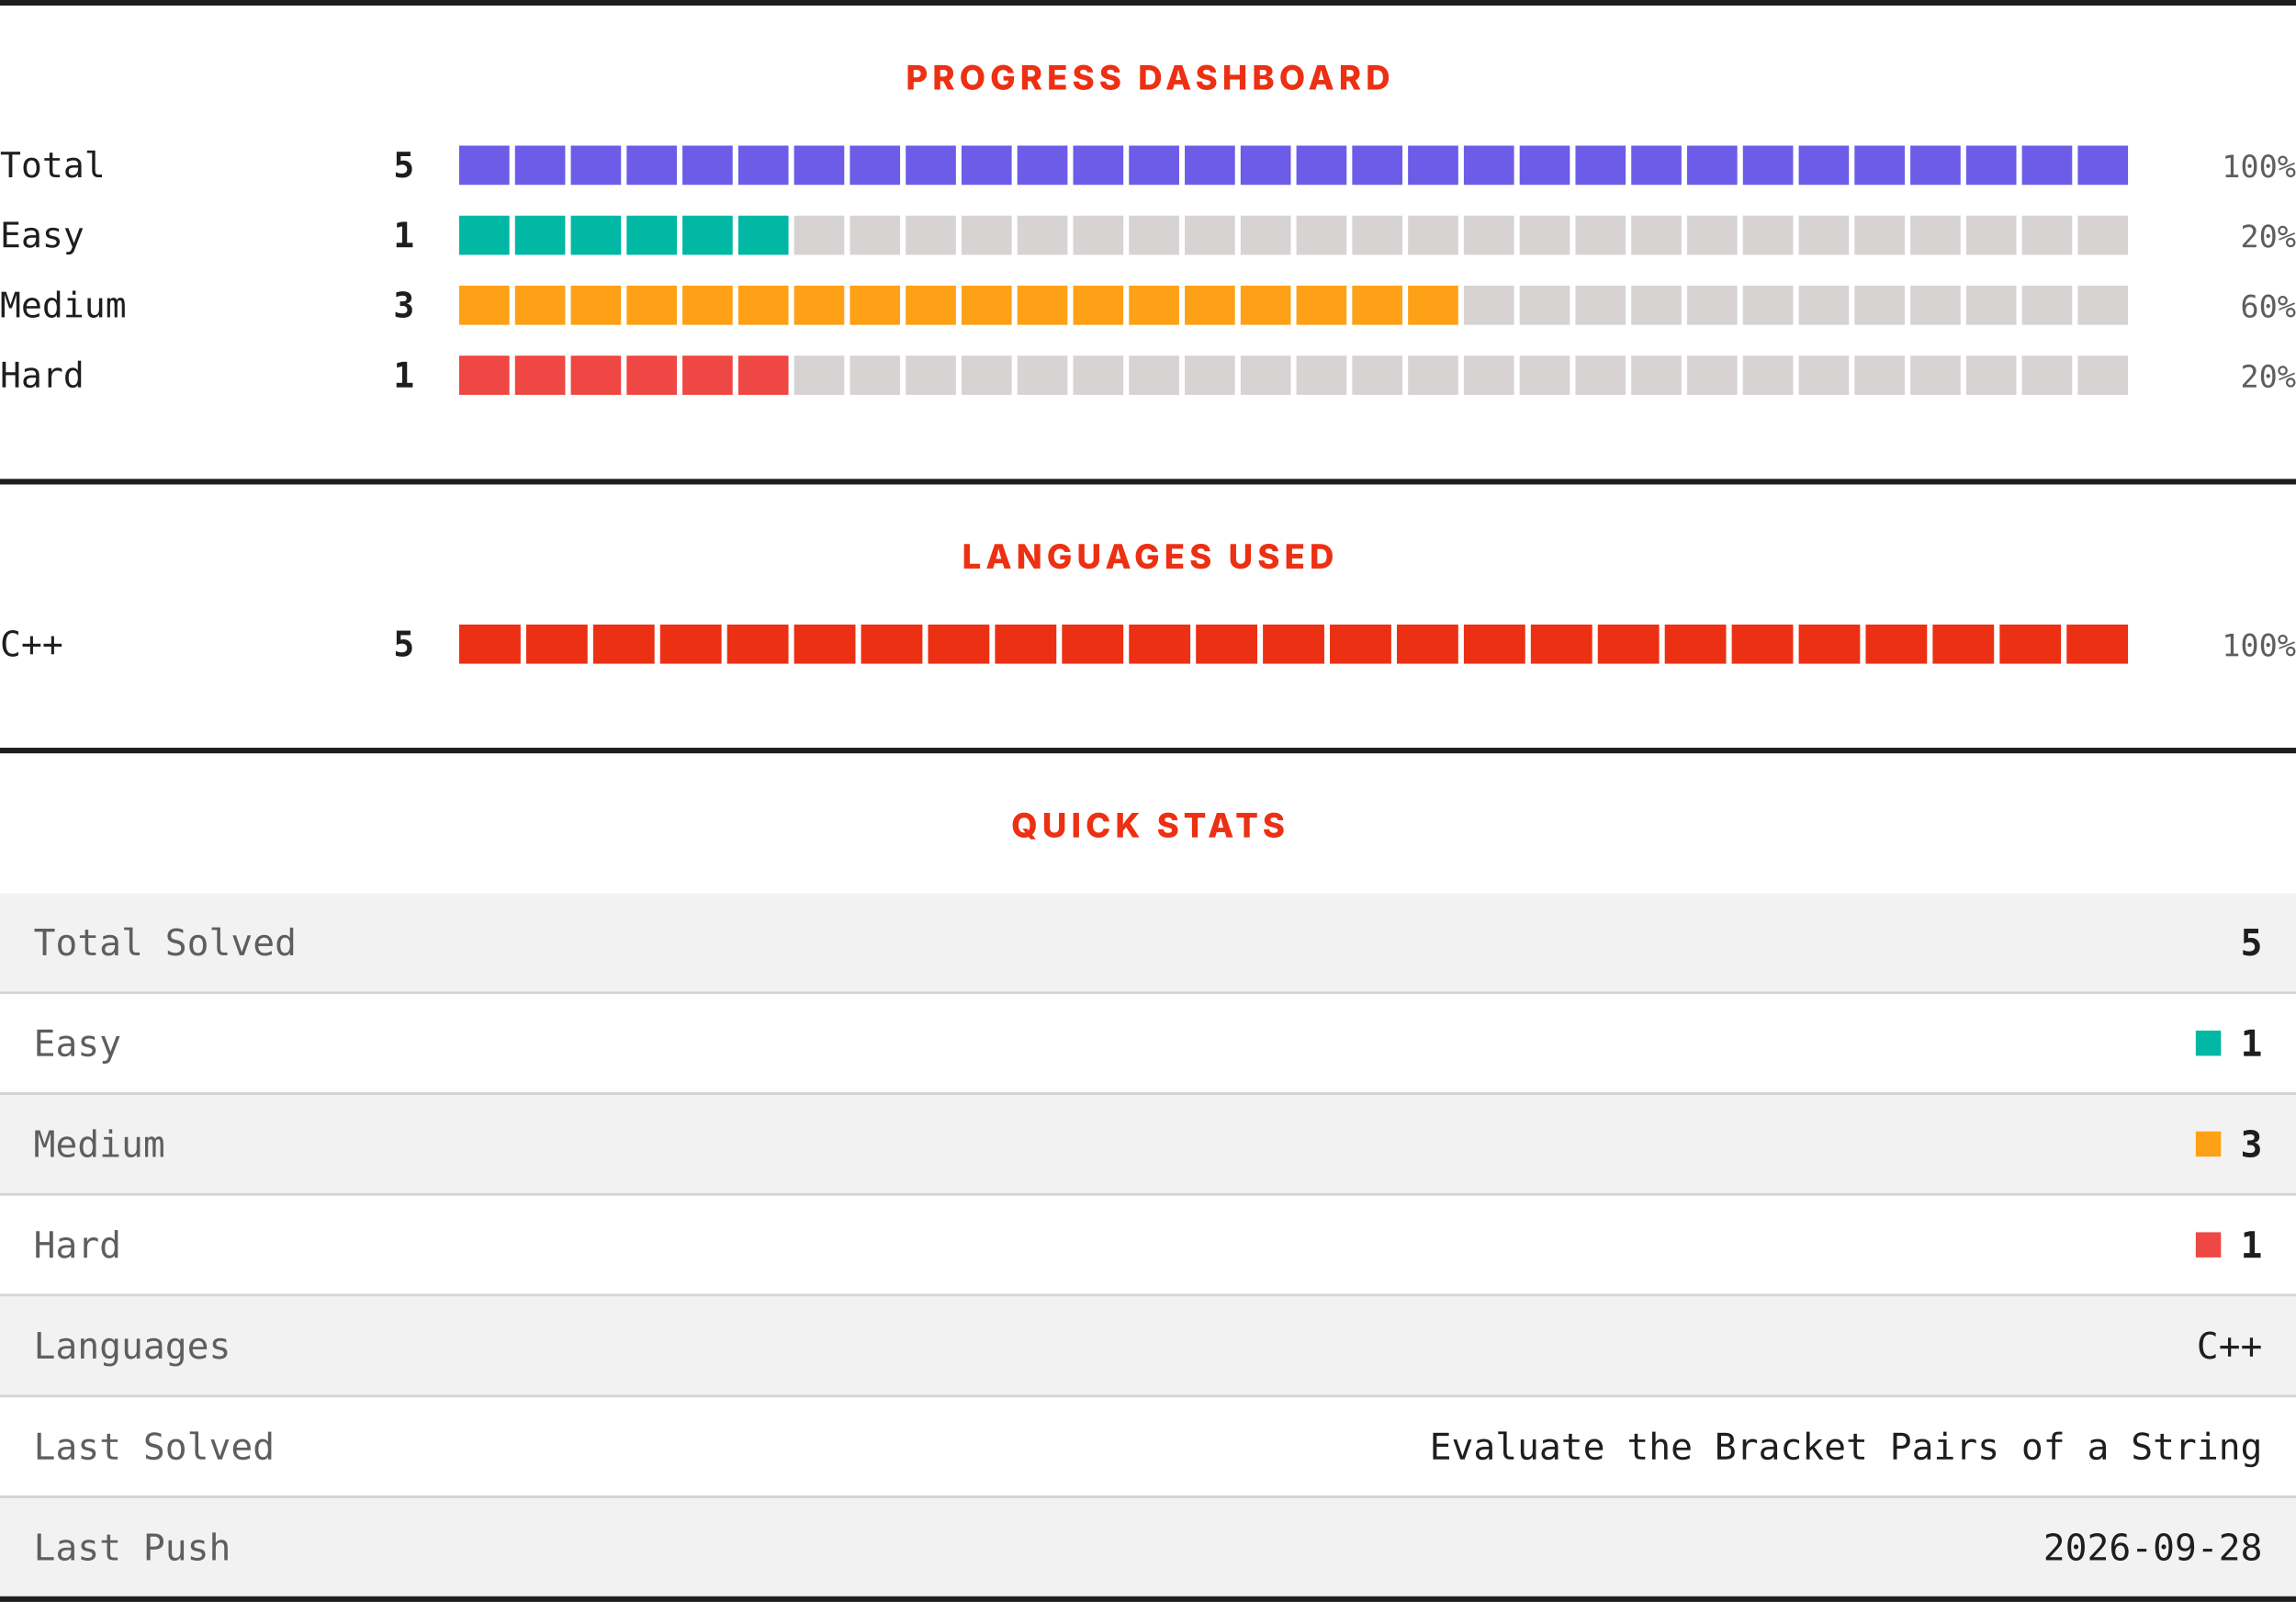
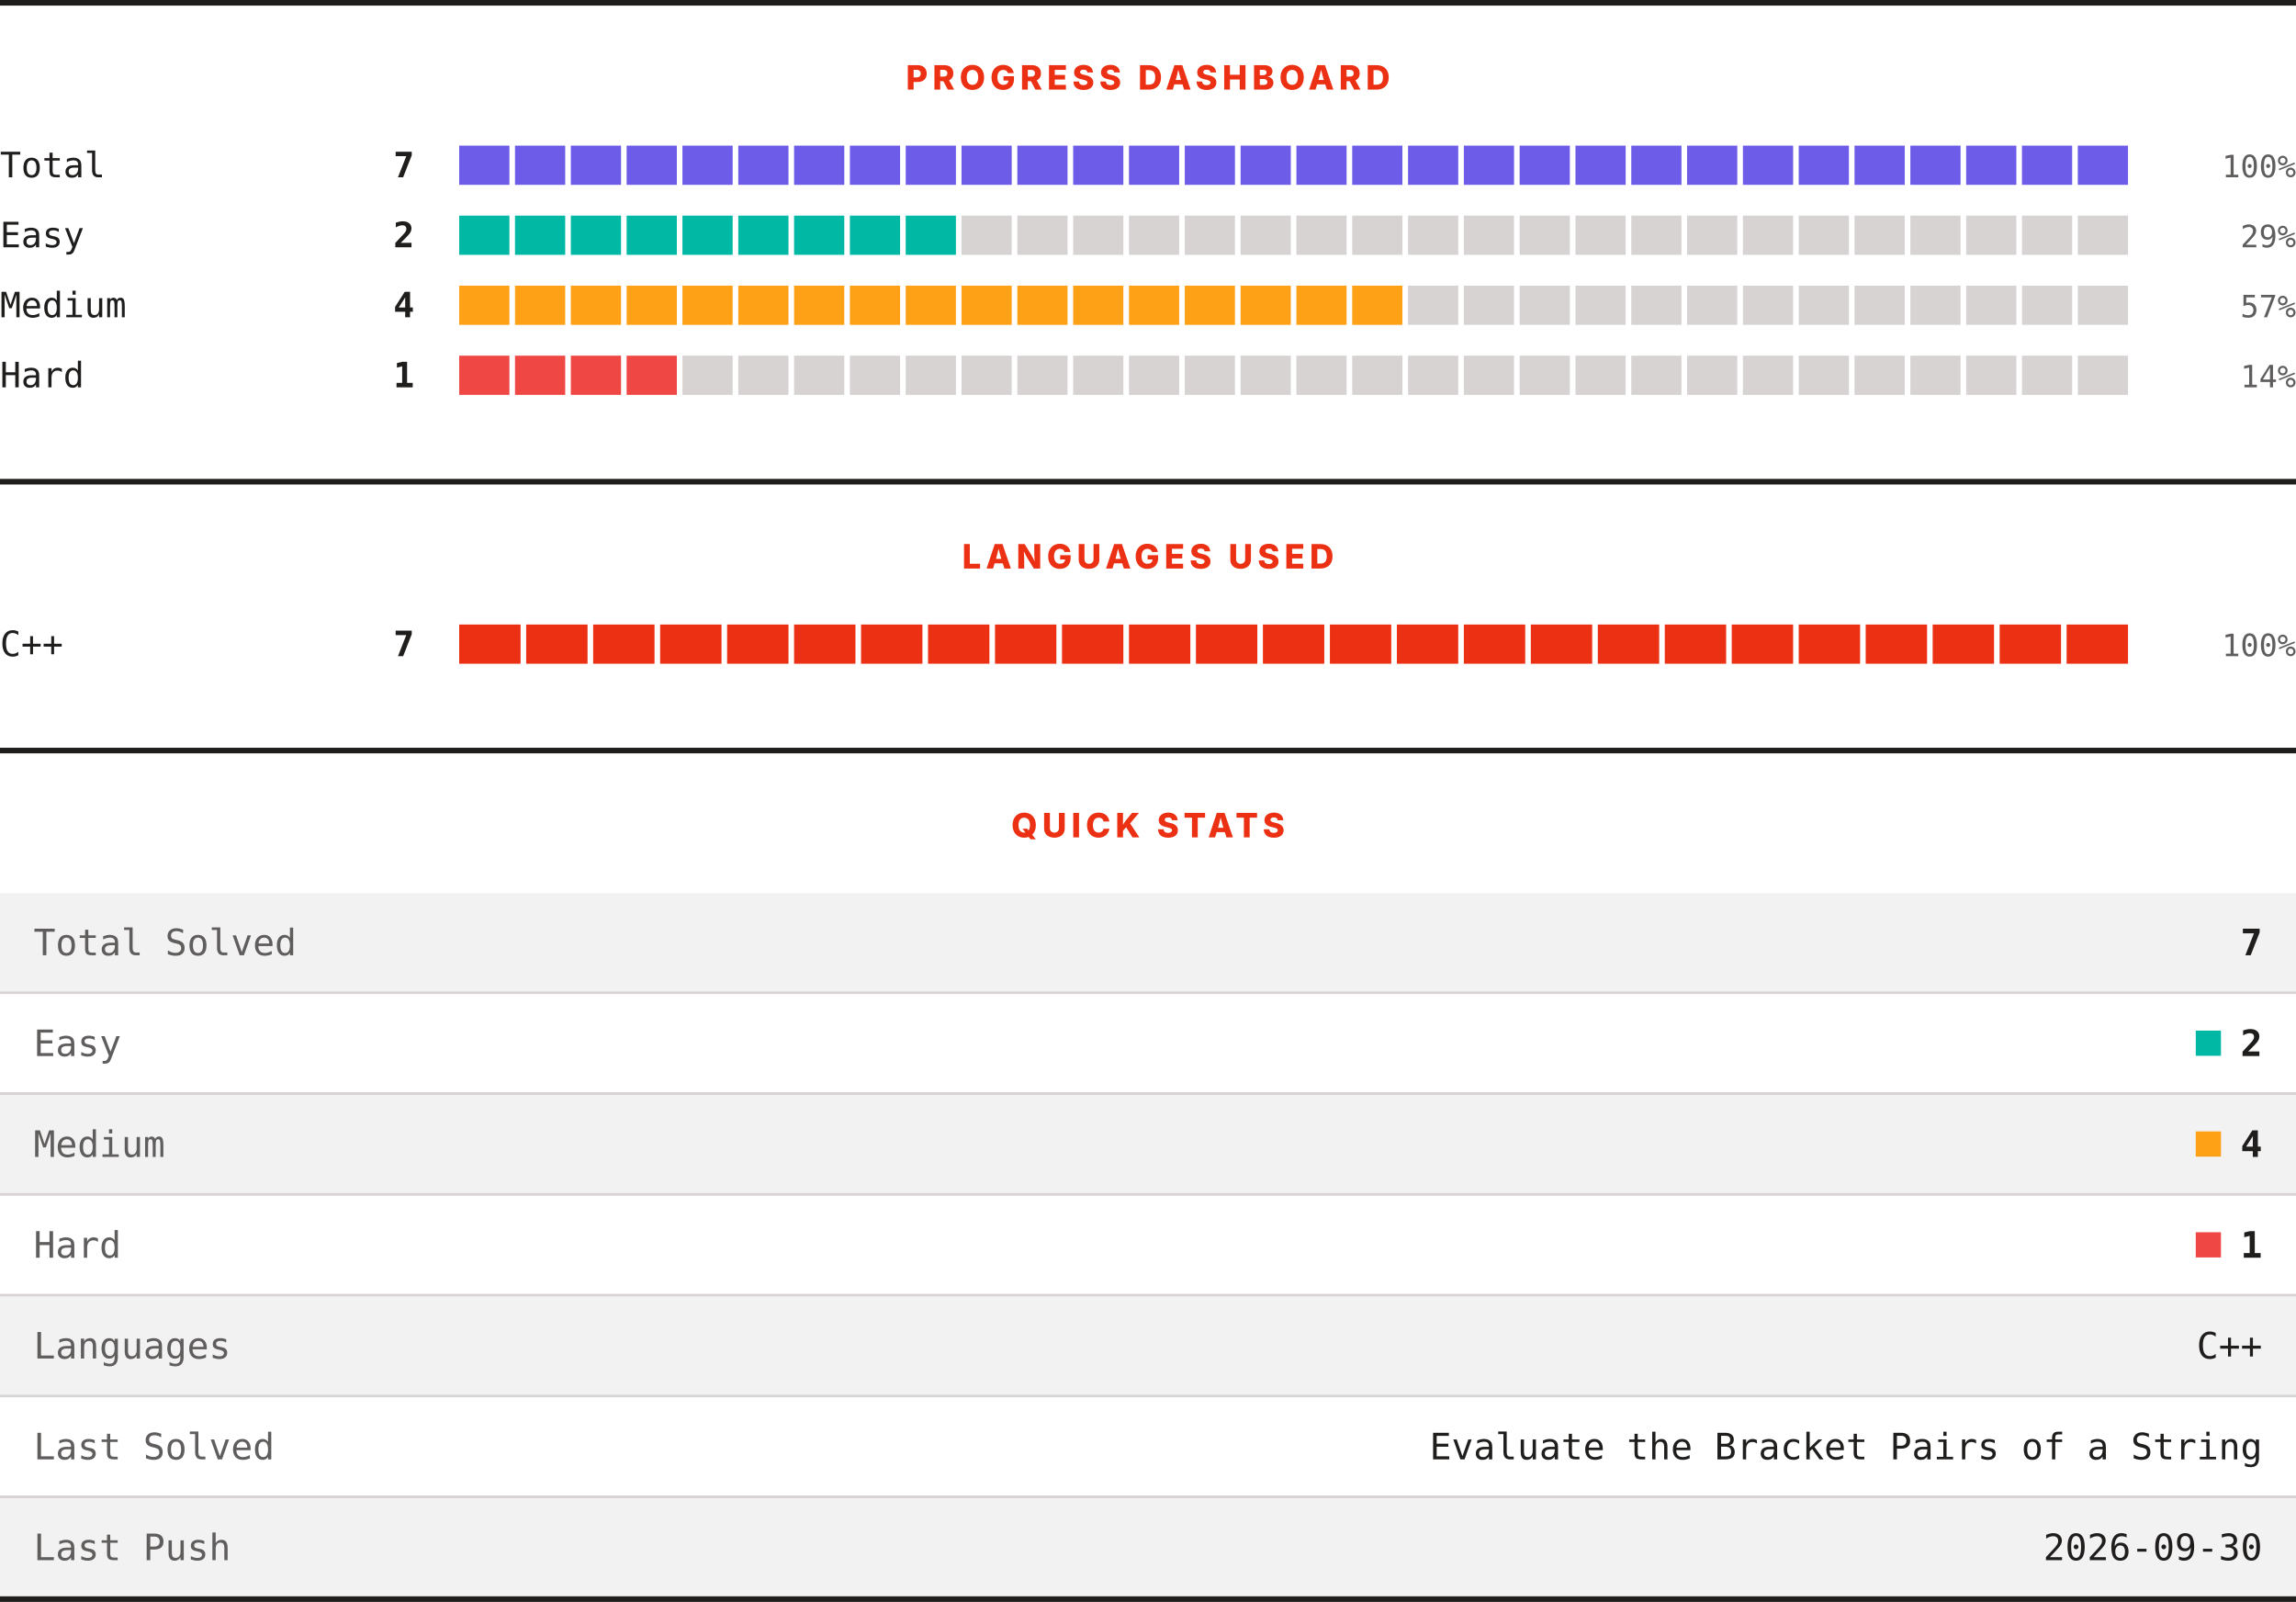
<svg xmlns="http://www.w3.org/2000/svg" width="820" height="572" viewBox="0 0 820 572" role="img" aria-label="LeetCode progress, languages and quick stats">
  <rect width="820" height="572" fill="#ffffff" />
  <rect x="0" y="0" width="820" height="2" fill="#201e1d" />
  <text x="410" y="32" text-anchor="middle" font-family="Archivo, system-ui, -apple-system, Segoe UI, sans-serif" font-size="12" font-weight="800" letter-spacing="1.68" fill="#ec3013">PROGRESS DASHBOARD</text>
  <text x="0" y="63.3" font-family="ui-monospace, SFMono-Regular, Menlo, Consolas, monospace" font-size="12.5" fill="#201e1d">Total</text>
-   <text x="148" y="63.3" text-anchor="end" font-family="ui-monospace, SFMono-Regular, Menlo, Consolas, monospace" font-size="12.5" font-weight="700" fill="#201e1d">5</text>
+   <text x="148" y="63.3" text-anchor="end" font-family="ui-monospace, SFMono-Regular, Menlo, Consolas, monospace" font-size="12.5" font-weight="700" fill="#201e1d">7</text>
  <rect x="164.00" y="52" width="17.93" height="14" fill="#6c5ce7" />
  <rect x="183.93" y="52" width="17.93" height="14" fill="#6c5ce7" />
  <rect x="203.87" y="52" width="17.93" height="14" fill="#6c5ce7" />
  <rect x="223.80" y="52" width="17.93" height="14" fill="#6c5ce7" />
  <rect x="243.73" y="52" width="17.93" height="14" fill="#6c5ce7" />
  <rect x="263.67" y="52" width="17.93" height="14" fill="#6c5ce7" />
  <rect x="283.60" y="52" width="17.93" height="14" fill="#6c5ce7" />
  <rect x="303.53" y="52" width="17.93" height="14" fill="#6c5ce7" />
  <rect x="323.47" y="52" width="17.93" height="14" fill="#6c5ce7" />
  <rect x="343.40" y="52" width="17.93" height="14" fill="#6c5ce7" />
  <rect x="363.33" y="52" width="17.93" height="14" fill="#6c5ce7" />
  <rect x="383.27" y="52" width="17.93" height="14" fill="#6c5ce7" />
  <rect x="403.20" y="52" width="17.93" height="14" fill="#6c5ce7" />
  <rect x="423.13" y="52" width="17.93" height="14" fill="#6c5ce7" />
  <rect x="443.07" y="52" width="17.93" height="14" fill="#6c5ce7" />
  <rect x="463.00" y="52" width="17.93" height="14" fill="#6c5ce7" />
  <rect x="482.93" y="52" width="17.93" height="14" fill="#6c5ce7" />
  <rect x="502.87" y="52" width="17.93" height="14" fill="#6c5ce7" />
  <rect x="522.80" y="52" width="17.93" height="14" fill="#6c5ce7" />
  <rect x="542.73" y="52" width="17.93" height="14" fill="#6c5ce7" />
  <rect x="562.67" y="52" width="17.93" height="14" fill="#6c5ce7" />
  <rect x="582.60" y="52" width="17.93" height="14" fill="#6c5ce7" />
  <rect x="602.53" y="52" width="17.93" height="14" fill="#6c5ce7" />
  <rect x="622.47" y="52" width="17.93" height="14" fill="#6c5ce7" />
  <rect x="642.40" y="52" width="17.93" height="14" fill="#6c5ce7" />
  <rect x="662.33" y="52" width="17.93" height="14" fill="#6c5ce7" />
  <rect x="682.27" y="52" width="17.93" height="14" fill="#6c5ce7" />
  <rect x="702.20" y="52" width="17.93" height="14" fill="#6c5ce7" />
  <rect x="722.13" y="52" width="17.93" height="14" fill="#6c5ce7" />
  <rect x="742.07" y="52" width="17.93" height="14" fill="#6c5ce7" />
  <text x="820" y="63.3" text-anchor="end" font-family="ui-monospace, SFMono-Regular, Menlo, Consolas, monospace" font-size="11" fill="#605d5d">100%</text>
  <text x="0" y="88.3" font-family="ui-monospace, SFMono-Regular, Menlo, Consolas, monospace" font-size="12.5" fill="#201e1d">Easy</text>
-   <text x="148" y="88.3" text-anchor="end" font-family="ui-monospace, SFMono-Regular, Menlo, Consolas, monospace" font-size="12.5" font-weight="700" fill="#201e1d">1</text>
+   <text x="148" y="88.3" text-anchor="end" font-family="ui-monospace, SFMono-Regular, Menlo, Consolas, monospace" font-size="12.5" font-weight="700" fill="#201e1d">2</text>
  <rect x="164.00" y="77" width="17.93" height="14" fill="#00b8a3" />
  <rect x="183.93" y="77" width="17.93" height="14" fill="#00b8a3" />
  <rect x="203.87" y="77" width="17.93" height="14" fill="#00b8a3" />
  <rect x="223.80" y="77" width="17.93" height="14" fill="#00b8a3" />
  <rect x="243.73" y="77" width="17.93" height="14" fill="#00b8a3" />
  <rect x="263.67" y="77" width="17.93" height="14" fill="#00b8a3" />
-   <rect x="283.60" y="77" width="17.93" height="14" fill="#d7d3d3" />
-   <rect x="303.53" y="77" width="17.93" height="14" fill="#d7d3d3" />
-   <rect x="323.47" y="77" width="17.93" height="14" fill="#d7d3d3" />
+   <rect x="283.60" y="77" width="17.93" height="14" fill="#00b8a3" />
+   <rect x="303.53" y="77" width="17.93" height="14" fill="#00b8a3" />
+   <rect x="323.47" y="77" width="17.93" height="14" fill="#00b8a3" />
  <rect x="343.40" y="77" width="17.93" height="14" fill="#d7d3d3" />
  <rect x="363.33" y="77" width="17.93" height="14" fill="#d7d3d3" />
  <rect x="383.27" y="77" width="17.93" height="14" fill="#d7d3d3" />
  <rect x="403.20" y="77" width="17.93" height="14" fill="#d7d3d3" />
  <rect x="423.13" y="77" width="17.93" height="14" fill="#d7d3d3" />
  <rect x="443.07" y="77" width="17.93" height="14" fill="#d7d3d3" />
  <rect x="463.00" y="77" width="17.93" height="14" fill="#d7d3d3" />
  <rect x="482.93" y="77" width="17.93" height="14" fill="#d7d3d3" />
  <rect x="502.87" y="77" width="17.93" height="14" fill="#d7d3d3" />
  <rect x="522.80" y="77" width="17.93" height="14" fill="#d7d3d3" />
  <rect x="542.73" y="77" width="17.93" height="14" fill="#d7d3d3" />
  <rect x="562.67" y="77" width="17.93" height="14" fill="#d7d3d3" />
  <rect x="582.60" y="77" width="17.93" height="14" fill="#d7d3d3" />
  <rect x="602.53" y="77" width="17.93" height="14" fill="#d7d3d3" />
  <rect x="622.47" y="77" width="17.93" height="14" fill="#d7d3d3" />
  <rect x="642.40" y="77" width="17.93" height="14" fill="#d7d3d3" />
  <rect x="662.33" y="77" width="17.93" height="14" fill="#d7d3d3" />
  <rect x="682.27" y="77" width="17.93" height="14" fill="#d7d3d3" />
  <rect x="702.20" y="77" width="17.93" height="14" fill="#d7d3d3" />
  <rect x="722.13" y="77" width="17.93" height="14" fill="#d7d3d3" />
  <rect x="742.07" y="77" width="17.93" height="14" fill="#d7d3d3" />
-   <text x="820" y="88.3" text-anchor="end" font-family="ui-monospace, SFMono-Regular, Menlo, Consolas, monospace" font-size="11" fill="#605d5d">20%</text>
+   <text x="820" y="88.3" text-anchor="end" font-family="ui-monospace, SFMono-Regular, Menlo, Consolas, monospace" font-size="11" fill="#605d5d">29%</text>
  <text x="0" y="113.3" font-family="ui-monospace, SFMono-Regular, Menlo, Consolas, monospace" font-size="12.5" fill="#201e1d">Medium</text>
-   <text x="148" y="113.3" text-anchor="end" font-family="ui-monospace, SFMono-Regular, Menlo, Consolas, monospace" font-size="12.5" font-weight="700" fill="#201e1d">3</text>
+   <text x="148" y="113.3" text-anchor="end" font-family="ui-monospace, SFMono-Regular, Menlo, Consolas, monospace" font-size="12.5" font-weight="700" fill="#201e1d">4</text>
  <rect x="164.00" y="102" width="17.93" height="14" fill="#ffa116" />
  <rect x="183.93" y="102" width="17.93" height="14" fill="#ffa116" />
  <rect x="203.87" y="102" width="17.93" height="14" fill="#ffa116" />
  <rect x="223.80" y="102" width="17.93" height="14" fill="#ffa116" />
  <rect x="243.73" y="102" width="17.93" height="14" fill="#ffa116" />
  <rect x="263.67" y="102" width="17.93" height="14" fill="#ffa116" />
  <rect x="283.60" y="102" width="17.93" height="14" fill="#ffa116" />
  <rect x="303.53" y="102" width="17.93" height="14" fill="#ffa116" />
  <rect x="323.47" y="102" width="17.93" height="14" fill="#ffa116" />
  <rect x="343.40" y="102" width="17.93" height="14" fill="#ffa116" />
  <rect x="363.33" y="102" width="17.93" height="14" fill="#ffa116" />
  <rect x="383.27" y="102" width="17.93" height="14" fill="#ffa116" />
  <rect x="403.20" y="102" width="17.93" height="14" fill="#ffa116" />
  <rect x="423.13" y="102" width="17.93" height="14" fill="#ffa116" />
  <rect x="443.07" y="102" width="17.93" height="14" fill="#ffa116" />
  <rect x="463.00" y="102" width="17.93" height="14" fill="#ffa116" />
  <rect x="482.93" y="102" width="17.93" height="14" fill="#ffa116" />
-   <rect x="502.87" y="102" width="17.93" height="14" fill="#ffa116" />
+   <rect x="502.87" y="102" width="17.93" height="14" fill="#d7d3d3" />
  <rect x="522.80" y="102" width="17.93" height="14" fill="#d7d3d3" />
  <rect x="542.73" y="102" width="17.93" height="14" fill="#d7d3d3" />
  <rect x="562.67" y="102" width="17.93" height="14" fill="#d7d3d3" />
  <rect x="582.60" y="102" width="17.93" height="14" fill="#d7d3d3" />
  <rect x="602.53" y="102" width="17.93" height="14" fill="#d7d3d3" />
  <rect x="622.47" y="102" width="17.93" height="14" fill="#d7d3d3" />
  <rect x="642.40" y="102" width="17.93" height="14" fill="#d7d3d3" />
  <rect x="662.33" y="102" width="17.93" height="14" fill="#d7d3d3" />
  <rect x="682.27" y="102" width="17.93" height="14" fill="#d7d3d3" />
  <rect x="702.20" y="102" width="17.93" height="14" fill="#d7d3d3" />
  <rect x="722.13" y="102" width="17.93" height="14" fill="#d7d3d3" />
  <rect x="742.07" y="102" width="17.93" height="14" fill="#d7d3d3" />
-   <text x="820" y="113.3" text-anchor="end" font-family="ui-monospace, SFMono-Regular, Menlo, Consolas, monospace" font-size="11" fill="#605d5d">60%</text>
+   <text x="820" y="113.3" text-anchor="end" font-family="ui-monospace, SFMono-Regular, Menlo, Consolas, monospace" font-size="11" fill="#605d5d">57%</text>
  <text x="0" y="138.3" font-family="ui-monospace, SFMono-Regular, Menlo, Consolas, monospace" font-size="12.5" fill="#201e1d">Hard</text>
  <text x="148" y="138.3" text-anchor="end" font-family="ui-monospace, SFMono-Regular, Menlo, Consolas, monospace" font-size="12.5" font-weight="700" fill="#201e1d">1</text>
  <rect x="164.00" y="127" width="17.93" height="14" fill="#ef4743" />
  <rect x="183.93" y="127" width="17.93" height="14" fill="#ef4743" />
  <rect x="203.87" y="127" width="17.93" height="14" fill="#ef4743" />
  <rect x="223.80" y="127" width="17.93" height="14" fill="#ef4743" />
-   <rect x="243.73" y="127" width="17.93" height="14" fill="#ef4743" />
-   <rect x="263.67" y="127" width="17.93" height="14" fill="#ef4743" />
+   <rect x="243.73" y="127" width="17.93" height="14" fill="#d7d3d3" />
+   <rect x="263.67" y="127" width="17.93" height="14" fill="#d7d3d3" />
  <rect x="283.60" y="127" width="17.93" height="14" fill="#d7d3d3" />
  <rect x="303.53" y="127" width="17.93" height="14" fill="#d7d3d3" />
  <rect x="323.47" y="127" width="17.93" height="14" fill="#d7d3d3" />
  <rect x="343.40" y="127" width="17.93" height="14" fill="#d7d3d3" />
  <rect x="363.33" y="127" width="17.93" height="14" fill="#d7d3d3" />
  <rect x="383.27" y="127" width="17.93" height="14" fill="#d7d3d3" />
  <rect x="403.20" y="127" width="17.93" height="14" fill="#d7d3d3" />
  <rect x="423.13" y="127" width="17.93" height="14" fill="#d7d3d3" />
  <rect x="443.07" y="127" width="17.93" height="14" fill="#d7d3d3" />
  <rect x="463.00" y="127" width="17.93" height="14" fill="#d7d3d3" />
  <rect x="482.93" y="127" width="17.93" height="14" fill="#d7d3d3" />
  <rect x="502.87" y="127" width="17.93" height="14" fill="#d7d3d3" />
  <rect x="522.80" y="127" width="17.93" height="14" fill="#d7d3d3" />
  <rect x="542.73" y="127" width="17.93" height="14" fill="#d7d3d3" />
  <rect x="562.67" y="127" width="17.93" height="14" fill="#d7d3d3" />
  <rect x="582.60" y="127" width="17.93" height="14" fill="#d7d3d3" />
  <rect x="602.53" y="127" width="17.93" height="14" fill="#d7d3d3" />
  <rect x="622.47" y="127" width="17.93" height="14" fill="#d7d3d3" />
  <rect x="642.40" y="127" width="17.93" height="14" fill="#d7d3d3" />
  <rect x="662.33" y="127" width="17.93" height="14" fill="#d7d3d3" />
  <rect x="682.27" y="127" width="17.93" height="14" fill="#d7d3d3" />
  <rect x="702.20" y="127" width="17.93" height="14" fill="#d7d3d3" />
  <rect x="722.13" y="127" width="17.93" height="14" fill="#d7d3d3" />
  <rect x="742.07" y="127" width="17.93" height="14" fill="#d7d3d3" />
-   <text x="820" y="138.3" text-anchor="end" font-family="ui-monospace, SFMono-Regular, Menlo, Consolas, monospace" font-size="11" fill="#605d5d">20%</text>
+   <text x="820" y="138.3" text-anchor="end" font-family="ui-monospace, SFMono-Regular, Menlo, Consolas, monospace" font-size="11" fill="#605d5d">14%</text>
  <rect x="0" y="171" width="820" height="2" fill="#201e1d" />
  <text x="410" y="203" text-anchor="middle" font-family="Archivo, system-ui, -apple-system, Segoe UI, sans-serif" font-size="12" font-weight="800" letter-spacing="1.68" fill="#ec3013">LANGUAGES USED</text>
  <text x="0" y="234.3" font-family="ui-monospace, SFMono-Regular, Menlo, Consolas, monospace" font-size="12.5" fill="#201e1d">C++</text>
-   <text x="148" y="234.3" text-anchor="end" font-family="ui-monospace, SFMono-Regular, Menlo, Consolas, monospace" font-size="12.5" font-weight="700" fill="#201e1d">5</text>
+   <text x="148" y="234.3" text-anchor="end" font-family="ui-monospace, SFMono-Regular, Menlo, Consolas, monospace" font-size="12.5" font-weight="700" fill="#201e1d">7</text>
  <rect x="164.00" y="223" width="21.92" height="14" fill="#ec3013" />
  <rect x="187.92" y="223" width="21.92" height="14" fill="#ec3013" />
  <rect x="211.84" y="223" width="21.92" height="14" fill="#ec3013" />
  <rect x="235.76" y="223" width="21.92" height="14" fill="#ec3013" />
  <rect x="259.68" y="223" width="21.92" height="14" fill="#ec3013" />
  <rect x="283.60" y="223" width="21.92" height="14" fill="#ec3013" />
  <rect x="307.52" y="223" width="21.92" height="14" fill="#ec3013" />
  <rect x="331.44" y="223" width="21.92" height="14" fill="#ec3013" />
  <rect x="355.36" y="223" width="21.92" height="14" fill="#ec3013" />
  <rect x="379.28" y="223" width="21.92" height="14" fill="#ec3013" />
  <rect x="403.20" y="223" width="21.92" height="14" fill="#ec3013" />
  <rect x="427.12" y="223" width="21.92" height="14" fill="#ec3013" />
  <rect x="451.04" y="223" width="21.92" height="14" fill="#ec3013" />
  <rect x="474.96" y="223" width="21.92" height="14" fill="#ec3013" />
  <rect x="498.88" y="223" width="21.92" height="14" fill="#ec3013" />
  <rect x="522.80" y="223" width="21.92" height="14" fill="#ec3013" />
  <rect x="546.72" y="223" width="21.92" height="14" fill="#ec3013" />
  <rect x="570.64" y="223" width="21.92" height="14" fill="#ec3013" />
  <rect x="594.56" y="223" width="21.92" height="14" fill="#ec3013" />
  <rect x="618.48" y="223" width="21.92" height="14" fill="#ec3013" />
  <rect x="642.40" y="223" width="21.92" height="14" fill="#ec3013" />
  <rect x="666.32" y="223" width="21.92" height="14" fill="#ec3013" />
  <rect x="690.24" y="223" width="21.92" height="14" fill="#ec3013" />
  <rect x="714.16" y="223" width="21.92" height="14" fill="#ec3013" />
  <rect x="738.08" y="223" width="21.92" height="14" fill="#ec3013" />
  <text x="820" y="234.3" text-anchor="end" font-family="ui-monospace, SFMono-Regular, Menlo, Consolas, monospace" font-size="11" fill="#605d5d">100%</text>
  <rect x="0" y="267" width="820" height="2" fill="#201e1d" />
  <text x="410" y="299" text-anchor="middle" font-family="Archivo, system-ui, -apple-system, Segoe UI, sans-serif" font-size="12" font-weight="800" letter-spacing="1.68" fill="#ec3013">QUICK STATS</text>
  <rect x="0" y="319" width="820" height="35" fill="#f3f2f2" />
  <text x="12" y="341.1" font-family="ui-monospace, SFMono-Regular, Menlo, Consolas, monospace" font-size="13" fill="#605d5d">Total Solved</text>
-   <text x="808" y="341.1" text-anchor="end" font-family="ui-monospace, SFMono-Regular, Menlo, Consolas, monospace" font-size="13" font-weight="700" fill="#201e1d">5</text>
+   <text x="808" y="341.1" text-anchor="end" font-family="ui-monospace, SFMono-Regular, Menlo, Consolas, monospace" font-size="13" font-weight="700" fill="#201e1d">7</text>
  <rect x="0" y="354" width="820" height="1" fill="#d7d3d3" />
  <rect x="0" y="355" width="820" height="35" fill="#ffffff" />
  <text x="12" y="377.1" font-family="ui-monospace, SFMono-Regular, Menlo, Consolas, monospace" font-size="13" fill="#605d5d">Easy</text>
  <rect x="784.2" y="368" width="9" height="9" fill="#00b8a3" />
-   <text x="808" y="377.1" text-anchor="end" font-family="ui-monospace, SFMono-Regular, Menlo, Consolas, monospace" font-size="13" font-weight="700" fill="#201e1d">1</text>
+   <text x="808" y="377.1" text-anchor="end" font-family="ui-monospace, SFMono-Regular, Menlo, Consolas, monospace" font-size="13" font-weight="700" fill="#201e1d">2</text>
  <rect x="0" y="390" width="820" height="1" fill="#d7d3d3" />
  <rect x="0" y="391" width="820" height="35" fill="#f3f2f2" />
  <text x="12" y="413.1" font-family="ui-monospace, SFMono-Regular, Menlo, Consolas, monospace" font-size="13" fill="#605d5d">Medium</text>
  <rect x="784.2" y="404" width="9" height="9" fill="#ffa116" />
-   <text x="808" y="413.1" text-anchor="end" font-family="ui-monospace, SFMono-Regular, Menlo, Consolas, monospace" font-size="13" font-weight="700" fill="#201e1d">3</text>
+   <text x="808" y="413.1" text-anchor="end" font-family="ui-monospace, SFMono-Regular, Menlo, Consolas, monospace" font-size="13" font-weight="700" fill="#201e1d">4</text>
  <rect x="0" y="426" width="820" height="1" fill="#d7d3d3" />
  <rect x="0" y="427" width="820" height="35" fill="#ffffff" />
  <text x="12" y="449.1" font-family="ui-monospace, SFMono-Regular, Menlo, Consolas, monospace" font-size="13" fill="#605d5d">Hard</text>
  <rect x="784.2" y="440" width="9" height="9" fill="#ef4743" />
  <text x="808" y="449.1" text-anchor="end" font-family="ui-monospace, SFMono-Regular, Menlo, Consolas, monospace" font-size="13" font-weight="700" fill="#201e1d">1</text>
  <rect x="0" y="462" width="820" height="1" fill="#d7d3d3" />
  <rect x="0" y="463" width="820" height="35" fill="#f3f2f2" />
  <text x="12" y="485.1" font-family="ui-monospace, SFMono-Regular, Menlo, Consolas, monospace" font-size="13" fill="#605d5d">Languages</text>
  <text x="808" y="485.1" text-anchor="end" font-family="ui-monospace, SFMono-Regular, Menlo, Consolas, monospace" font-size="13" fill="#201e1d">C++</text>
  <rect x="0" y="498" width="820" height="1" fill="#d7d3d3" />
  <rect x="0" y="499" width="820" height="35" fill="#ffffff" />
  <text x="12" y="521.1" font-family="ui-monospace, SFMono-Regular, Menlo, Consolas, monospace" font-size="13" fill="#605d5d">Last Solved</text>
  <text x="808" y="521.1" text-anchor="end" font-family="ui-monospace, SFMono-Regular, Menlo, Consolas, monospace" font-size="13" fill="#201e1d">Evaluate the Bracket Pairs of a String</text>
  <rect x="0" y="534" width="820" height="1" fill="#d7d3d3" />
  <rect x="0" y="535" width="820" height="35" fill="#f3f2f2" />
  <text x="12" y="557.1" font-family="ui-monospace, SFMono-Regular, Menlo, Consolas, monospace" font-size="13" fill="#605d5d">Last Push</text>
-   <text x="808" y="557.1" text-anchor="end" font-family="ui-monospace, SFMono-Regular, Menlo, Consolas, monospace" font-size="13" fill="#201e1d">2026-09-28</text>
+   <text x="808" y="557.1" text-anchor="end" font-family="ui-monospace, SFMono-Regular, Menlo, Consolas, monospace" font-size="13" fill="#201e1d">2026-09-30</text>
  <rect x="0" y="570" width="820" height="2" fill="#201e1d" />
</svg>
